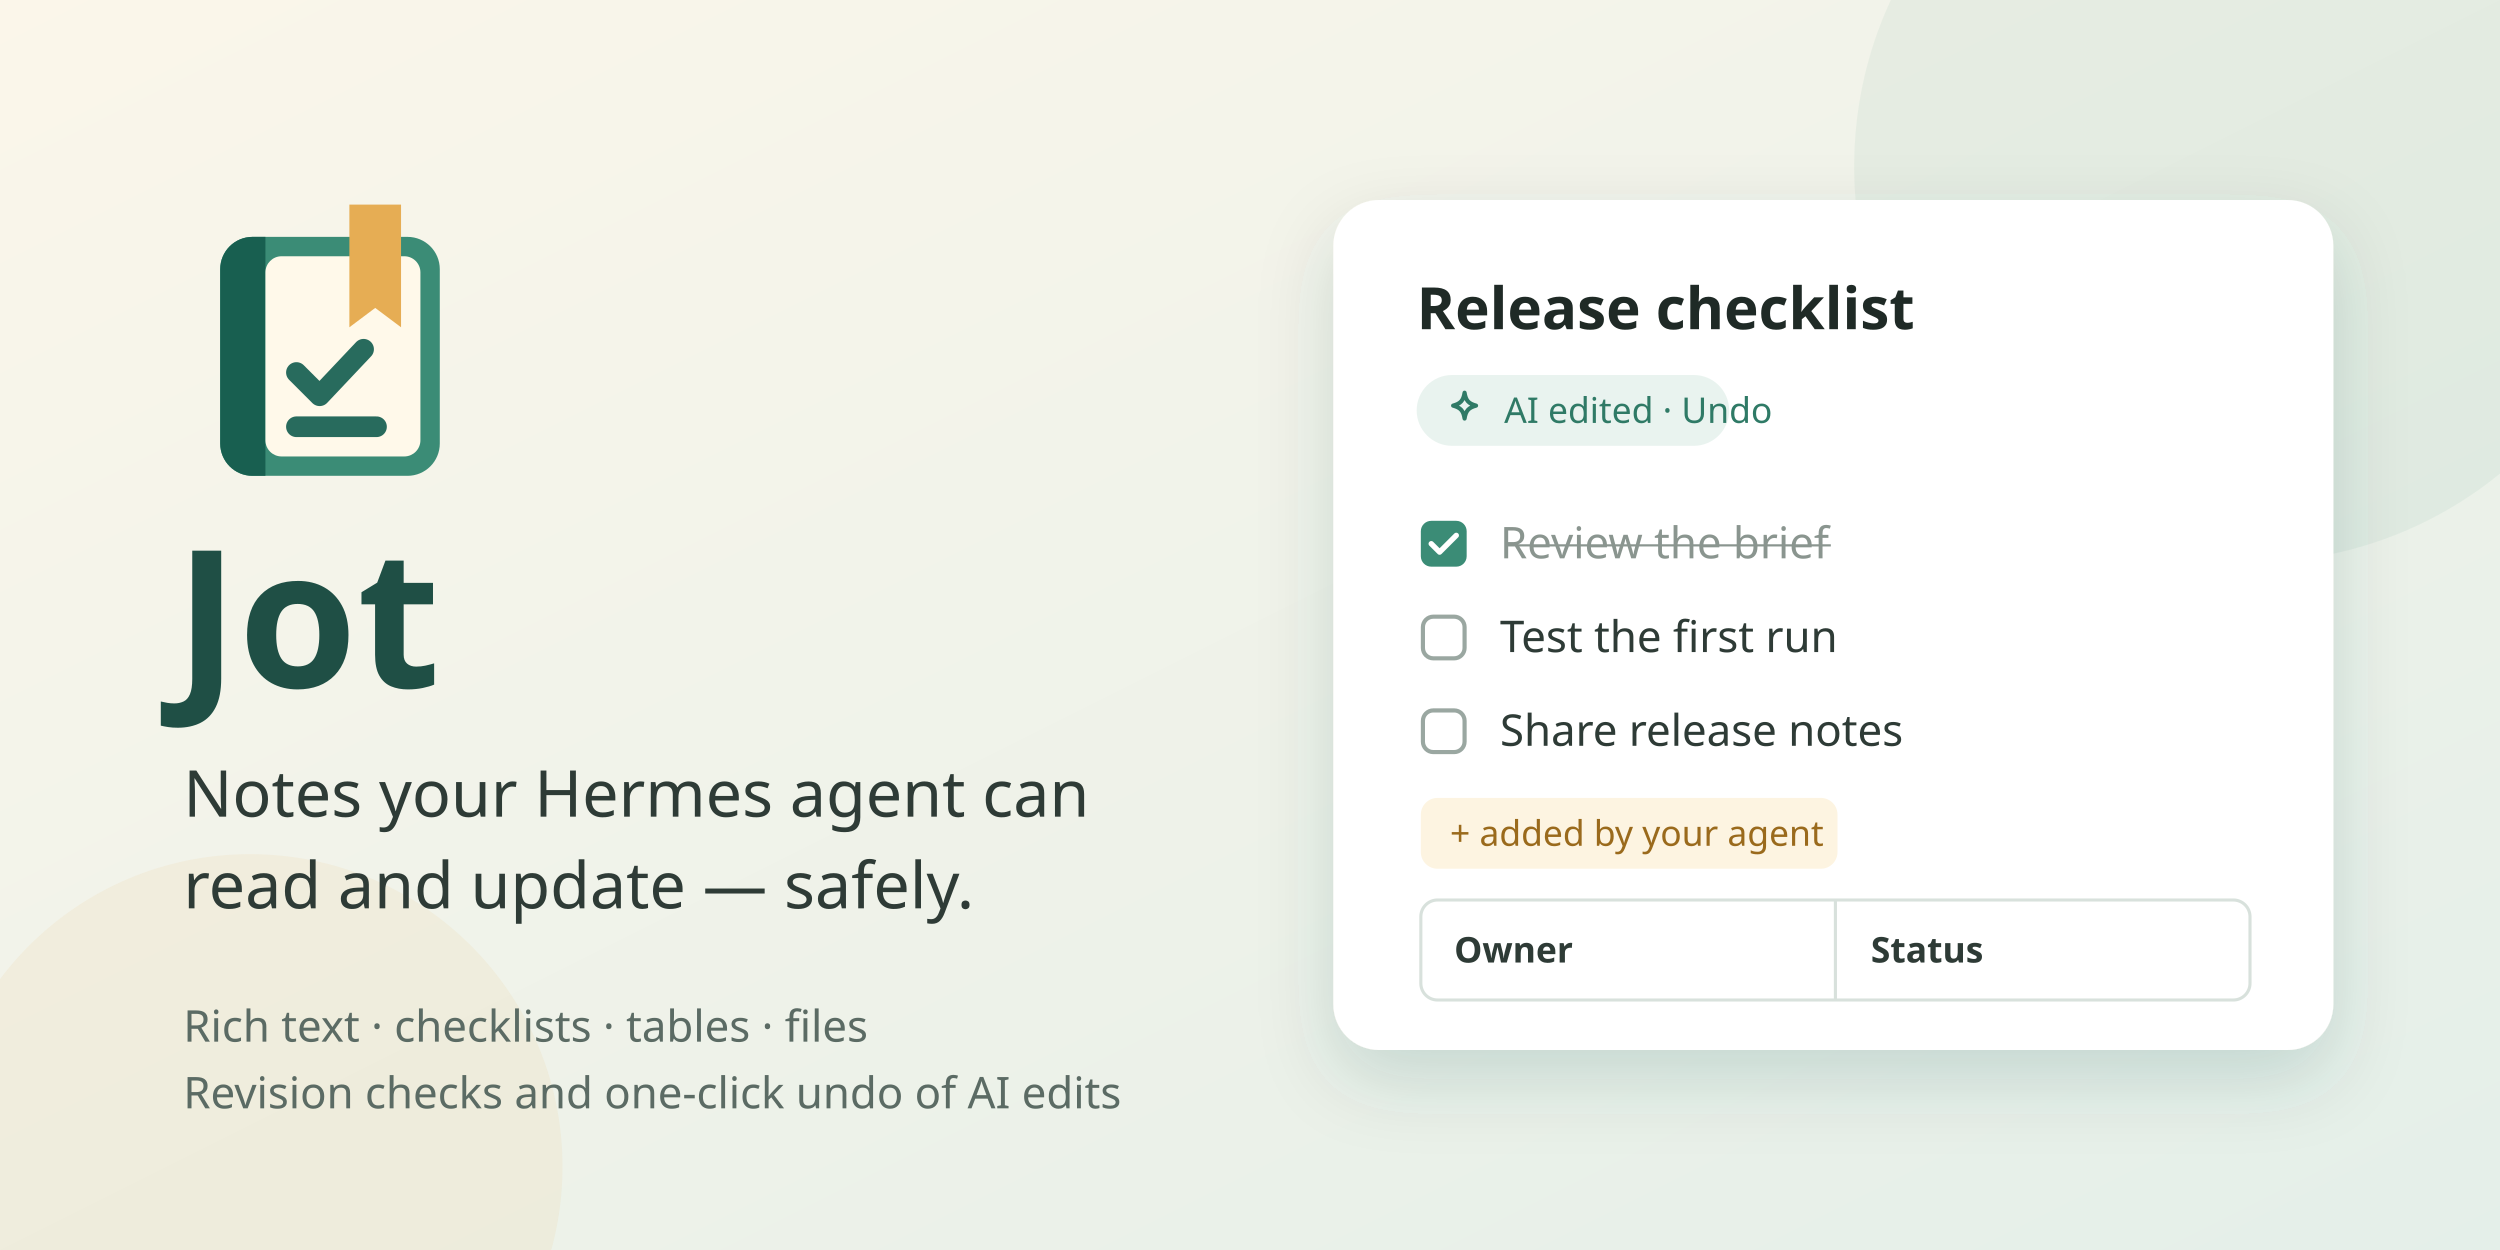
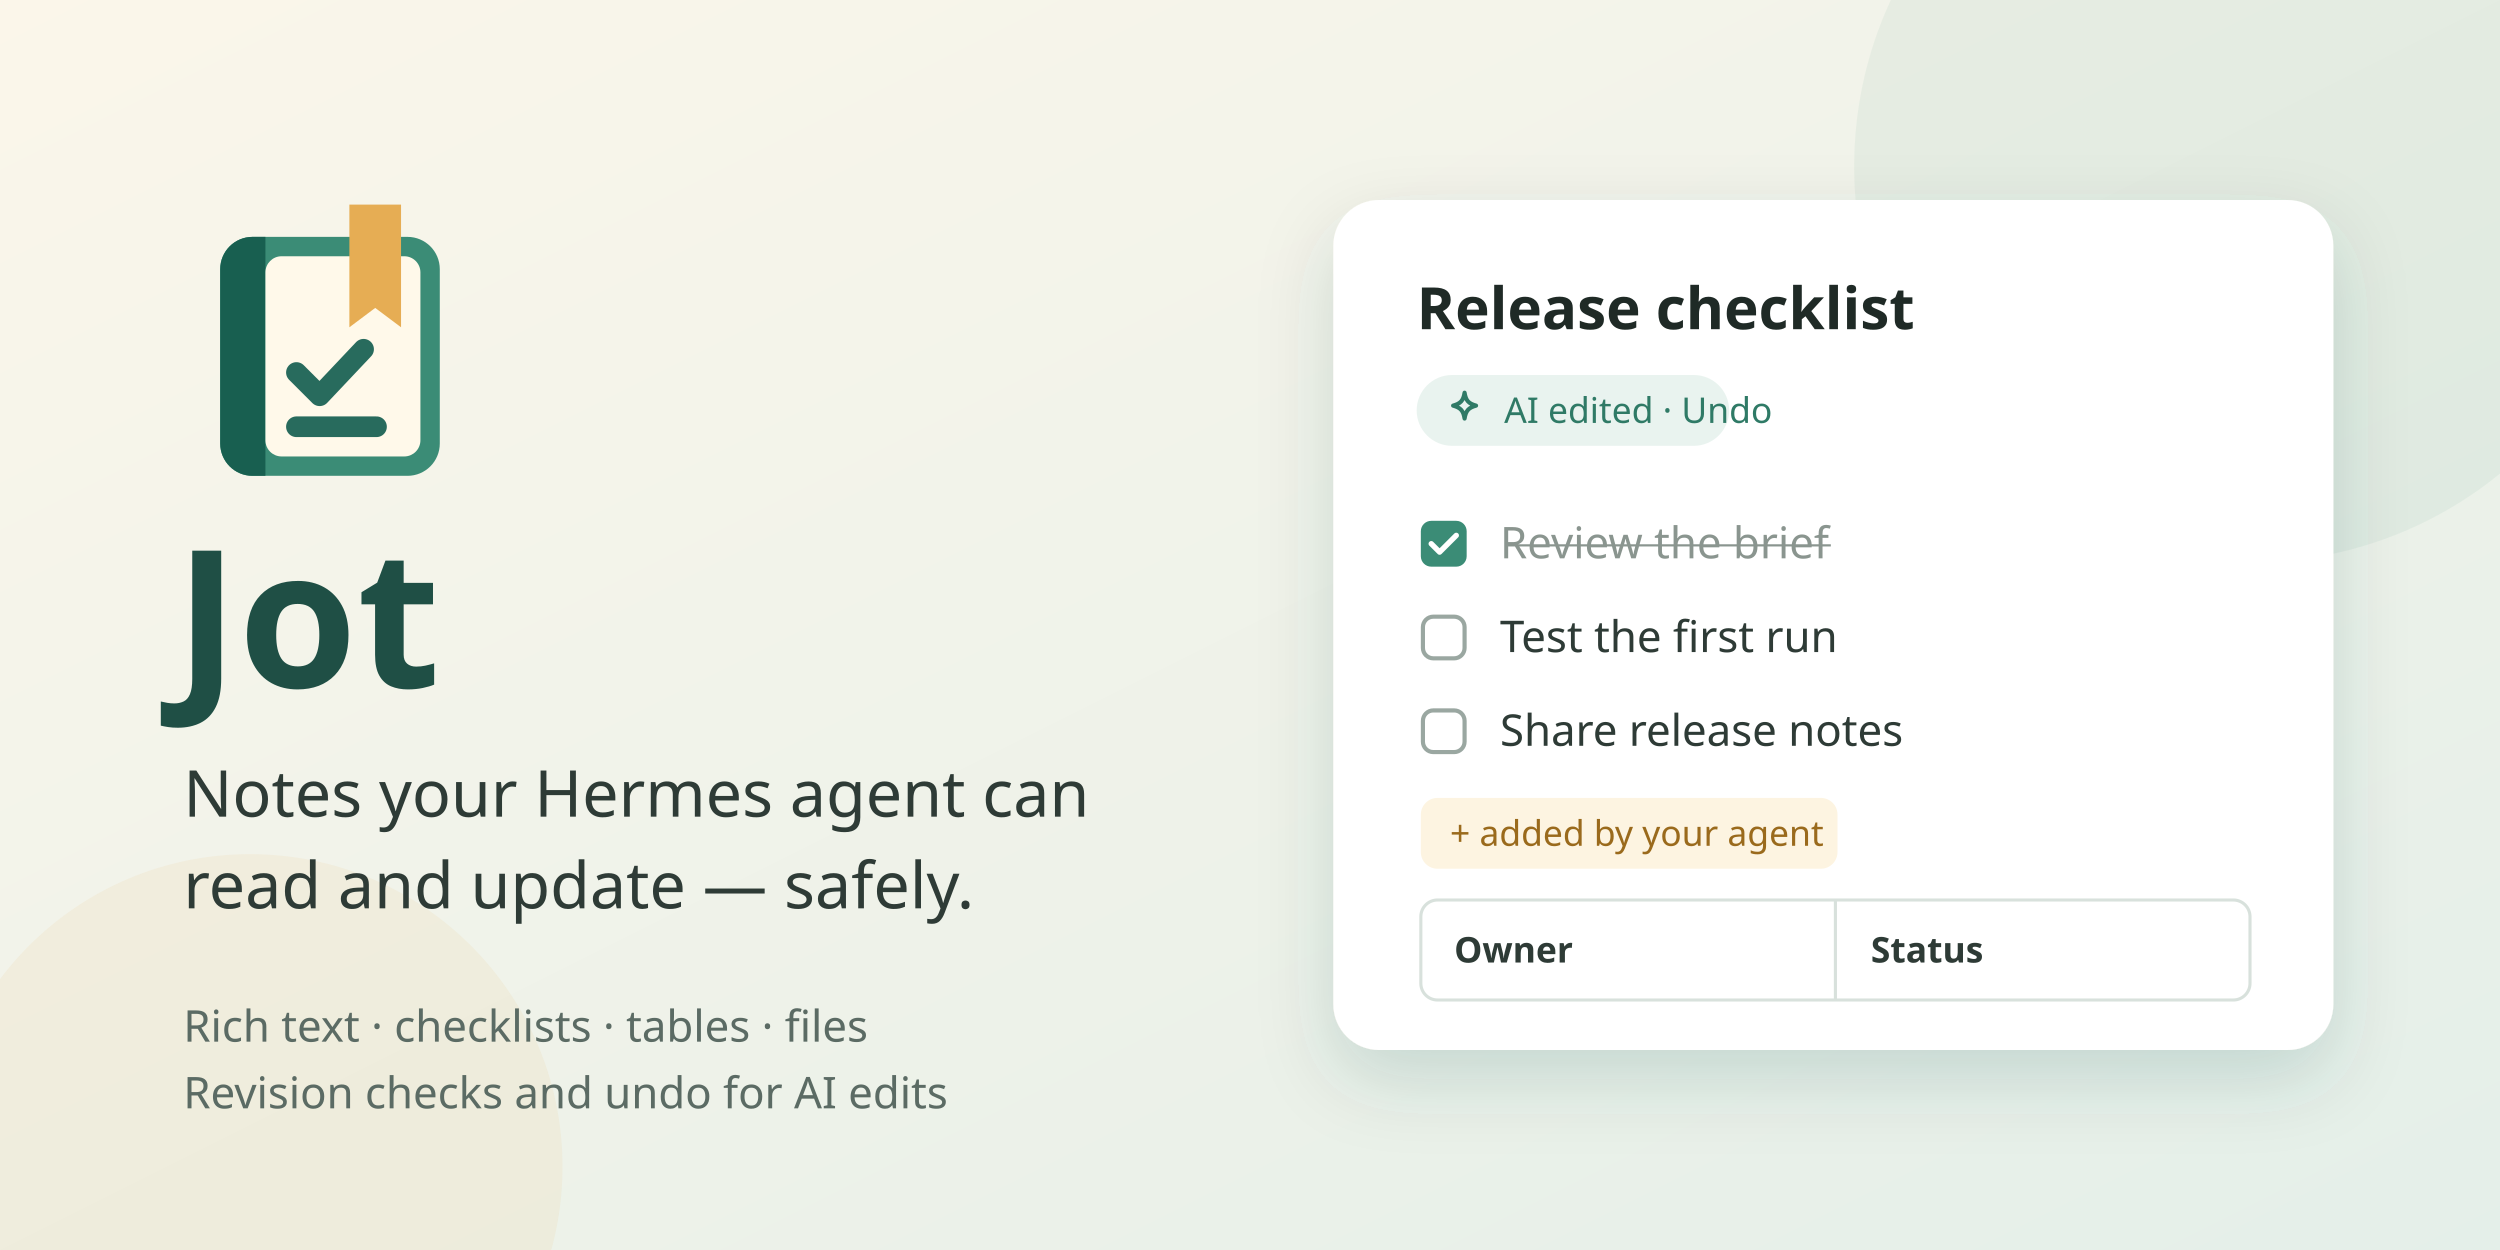
<svg xmlns="http://www.w3.org/2000/svg" width="1200" height="600" viewBox="0 0 1200 600">
  <defs>
    <linearGradient id="bg" x1="0" y1="0" x2="1" y2="1">
      <stop offset="0" stop-color="#FBF6EA" />
      <stop offset="1" stop-color="#E4EFE9" />
    </linearGradient>
    <filter id="shadow" x="-20%" y="-20%" width="140%" height="150%">
      <feDropShadow dx="0" dy="14" stdDeviation="18" flood-color="#1F4F45" flood-opacity="0.16" />
    </filter>
  </defs>
  <rect width="1200" height="600" fill="url(#bg)" />
  <circle cx="1080" cy="80" r="190" fill="#3B8C76" opacity="0.07" />
  <circle cx="120" cy="560" r="150" fill="#E6AD54" opacity="0.09" />
  <g transform="translate(84 92) scale(6.2)">
    <rect x="3.5" y="3.5" width="17" height="18.5" rx="2.5" fill="#3B8C76" />
    <path d="M7 3.5V22H6a2.5 2.5 0 0 1-2.5-2.5V6A2.5 2.5 0 0 1 6 3.5h1Z" fill="#185F50" />
    <rect x="7" y="5" width="12" height="15.5" rx="1.25" fill="#FFF9EA" />
    <path d="M13.5 1h4v9.5l-2-1.5-2 1.5V1Z" fill="#E6AD54" />
    <path d="m9.4 14 1.8 1.8 3.4-3.6M9.4 18.2h6.2" fill="none" stroke="#286B5D" stroke-width="1.6" stroke-linecap="round" stroke-linejoin="round" />
  </g>
  <text x="84" y="330" font-family="Noto Sans SC" font-weight="700" font-size="92" fill="#1F4F45">Jot</text>
  <text font-family="Noto Sans SC" font-size="31" fill="#2E3B36">
    <tspan x="88" y="392">Notes your Hermes agent can</tspan>
    <tspan x="88" y="436">read and update — safely.</tspan>
  </text>
  <text font-family="Noto Sans SC" font-size="21" fill="#5B6B64">
    <tspan x="88" y="500">Rich text · checklists · tables · files</tspan>
-     <tspan x="88" y="532">Revision checks and one-click undo of AI edits</tspan>
+     <tspan x="88" y="532">Revision checks and undo for AI edits</tspan>
  </text>
  <g filter="url(#shadow)">
    <rect x="640" y="96" width="480" height="408" rx="22" fill="#FFFFFF" />
  </g>
  <text x="680" y="158" font-family="Noto Sans SC" font-weight="700" font-size="28" fill="#1F2A26">Release checklist</text>
  <g transform="translate(680 180)">
    <rect width="150" height="34" rx="17" fill="#E9F3EF" />
    <g transform="translate(12 5) scale(1)" fill="none" stroke="#2F7A66" stroke-width="2" stroke-linecap="round" stroke-linejoin="round">
      <path d="M11 3.5c.6 3.8 1.9 5.2 5.5 6.2-3.6 1-4.9 2.4-5.5 6.2-.6-3.8-1.9-5.2-5.5-6.2 3.6-1 4.9-2.4 5.5-6.2z" />
    </g>
    <text x="42" y="23" font-family="Noto Sans SC" font-size="17" fill="#2F7A66">AI edited · Undo</text>
  </g>
  <g font-family="Noto Sans SC" font-size="21" fill="#2E3B36">
    <rect x="682" y="250" width="22" height="22" rx="5" fill="#3B8C76" />
    <path d="m687 261 4 4 8-8" fill="none" stroke="#FFFFFF" stroke-width="2.6" stroke-linecap="round" stroke-linejoin="round" />
    <text x="720" y="268" fill="#8A958F" text-decoration="line-through">Review the brief</text>
    <rect x="683" y="296" width="20" height="20" rx="5" fill="none" stroke="#9AA7A1" stroke-width="2" />
    <text x="720" y="313">Test the first run</text>
    <rect x="683" y="341" width="20" height="20" rx="5" fill="none" stroke="#9AA7A1" stroke-width="2" />
    <text x="720" y="358">Share release notes</text>
  </g>
  <rect x="682" y="383" width="200" height="34" rx="8" fill="#FDF4E1" />
  <text x="696" y="406" font-family="Noto Sans SC" font-size="17" fill="#9A6A1C">+ added by your agent</text>
  <g font-family="Noto Sans SC" font-size="17" fill="#2E3B36">
    <rect x="682" y="432" width="398" height="48" rx="8" fill="none" stroke="#D8E1DC" stroke-width="1.5" />
    <line x1="881" y1="432" x2="881" y2="480" stroke="#D8E1DC" stroke-width="1.5" />
    <text x="698" y="462" font-weight="700">Owner</text>
    <text x="898" y="462" font-weight="700">Status</text>
  </g>
</svg>
